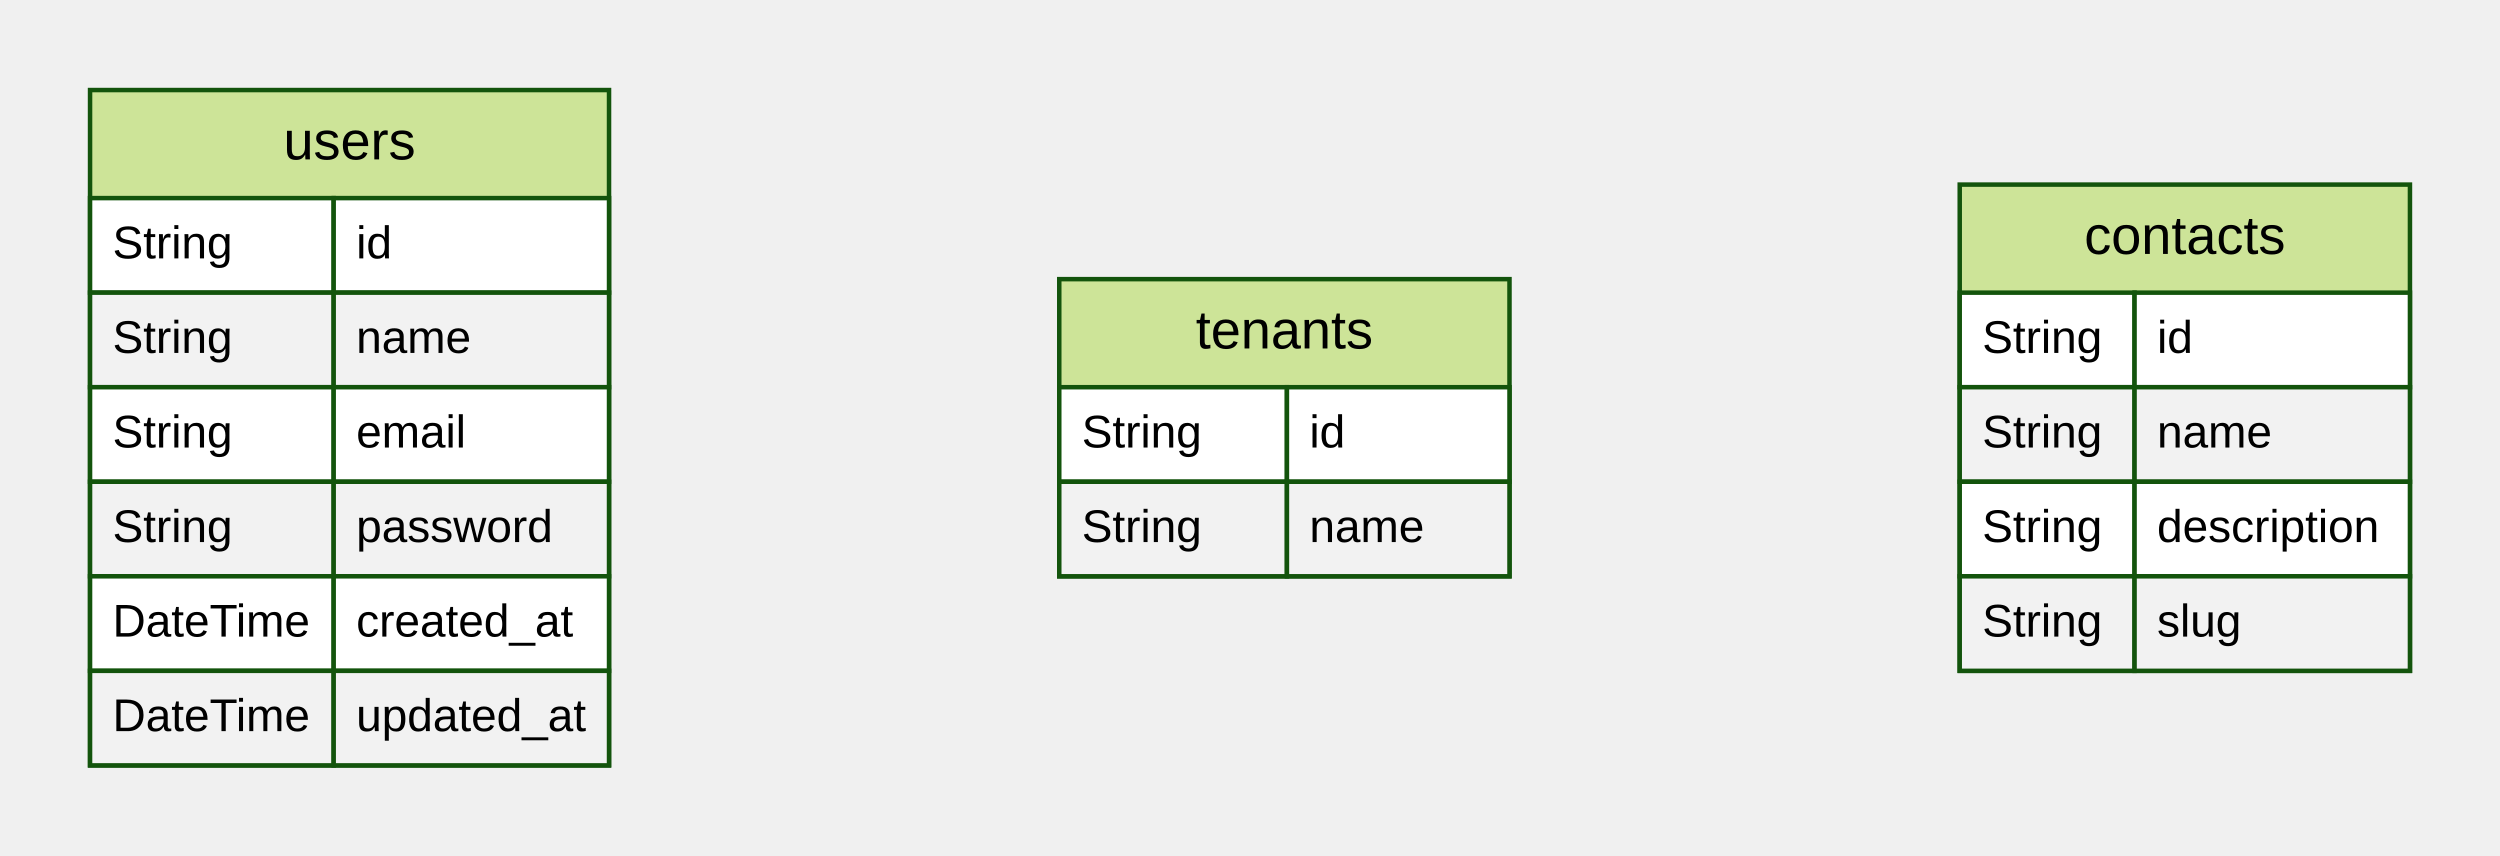
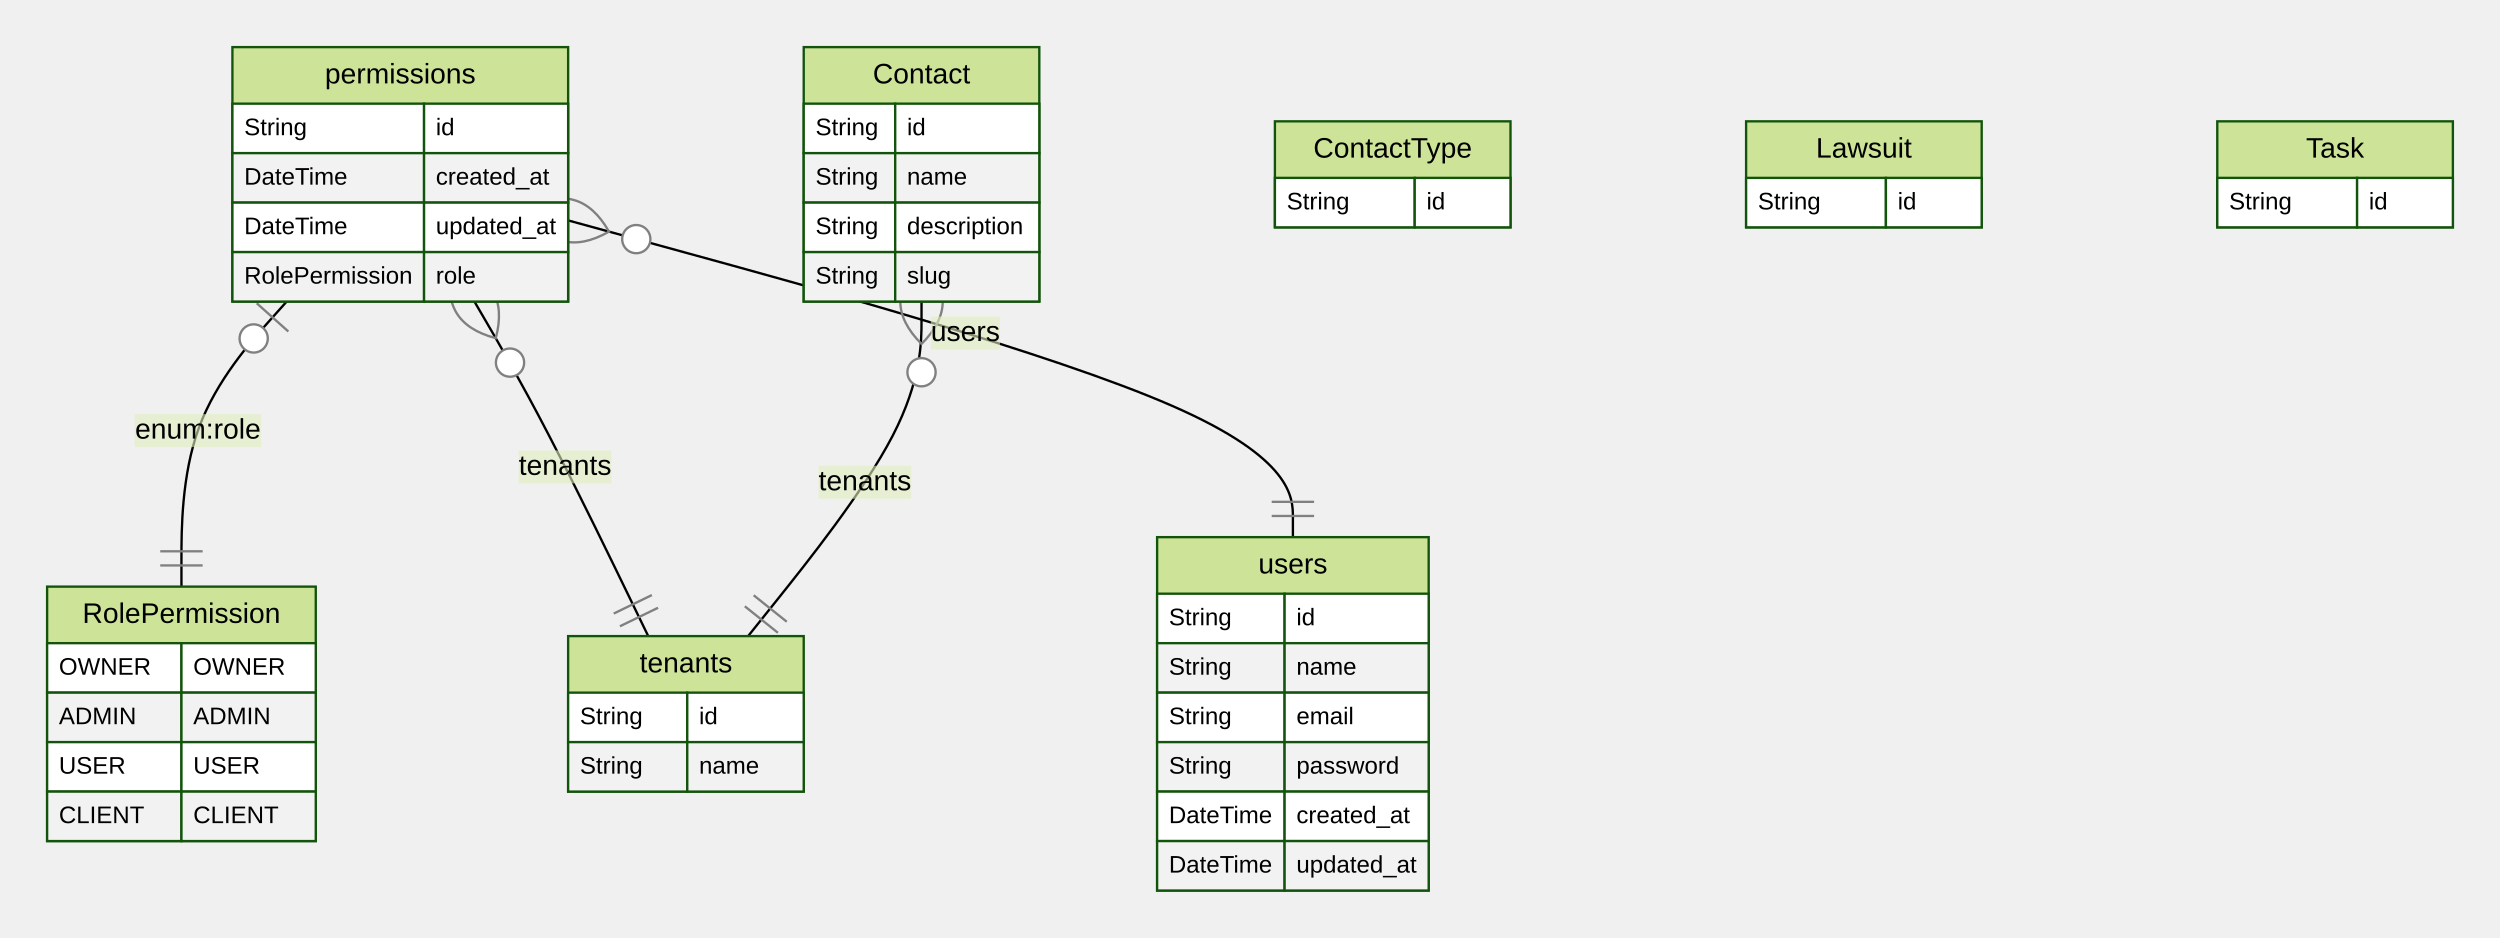
- <svg xmlns="http://www.w3.org/2000/svg" id="mermaid-0" width="100%" height="190" style="max-width: 555.27px; background-color: white;" viewBox="0 0 555.27 190">
+ <svg xmlns="http://www.w3.org/2000/svg" id="mermaid-0" width="100%" height="398" style="max-width: 1061.15px; background-color: white;" viewBox="0 0 1061.149 398">
  <style>#mermaid-0 {font-family:"trebuchet ms",verdana,arial,sans-serif;font-size:16px;fill:#000000;}#mermaid-0 .error-icon{fill:#552222;}#mermaid-0 .error-text{fill:#552222;stroke:#552222;}#mermaid-0 .edge-thickness-normal{stroke-width:2px;}#mermaid-0 .edge-thickness-thick{stroke-width:3.5px;}#mermaid-0 .edge-pattern-solid{stroke-dasharray:0;}#mermaid-0 .edge-pattern-dashed{stroke-dasharray:3;}#mermaid-0 .edge-pattern-dotted{stroke-dasharray:2;}#mermaid-0 .marker{fill:#000000;stroke:#000000;}#mermaid-0 .marker.cross{stroke:#000000;}#mermaid-0 svg{font-family:"trebuchet ms",verdana,arial,sans-serif;font-size:16px;}#mermaid-0 .entityBox{fill:#cde498;stroke:#13540c;}#mermaid-0 .attributeBoxOdd{fill:#ffffff;stroke:#13540c;}#mermaid-0 .attributeBoxEven{fill:#f2f2f2;stroke:#13540c;}#mermaid-0 .relationshipLabelBox{fill:hsl(78.158, 58.462%, 84.51%);opacity:0.7;background-color:hsl(78.158, 58.462%, 84.51%);}#mermaid-0 .relationshipLabelBox rect{opacity:0.5;}#mermaid-0 .relationshipLine{stroke:#000000;}#mermaid-0 :root{--mermaid-font-family:"trebuchet ms",verdana,arial,sans-serif;}</style>
  <g />
  <defs>
    <marker id="ONLY_ONE_START" refX="0" refY="9" markerWidth="18" markerHeight="18" orient="auto">
      <path stroke="gray" fill="none" d="M9,0 L9,18 M15,0 L15,18" />
    </marker>
  </defs>
  <defs>
    <marker id="ONLY_ONE_END" refX="18" refY="9" markerWidth="18" markerHeight="18" orient="auto">
      <path stroke="gray" fill="none" d="M3,0 L3,18 M9,0 L9,18" />
    </marker>
  </defs>
  <defs>
    <marker id="ZERO_OR_ONE_START" refX="0" refY="9" markerWidth="30" markerHeight="18" orient="auto">
      <circle stroke="gray" fill="white" cx="21" cy="9" r="6" />
      <path stroke="gray" fill="none" d="M9,0 L9,18" />
    </marker>
  </defs>
  <defs>
    <marker id="ZERO_OR_ONE_END" refX="30" refY="9" markerWidth="30" markerHeight="18" orient="auto">
      <circle stroke="gray" fill="white" cx="9" cy="9" r="6" />
      <path stroke="gray" fill="none" d="M21,0 L21,18" />
    </marker>
  </defs>
  <defs>
    <marker id="ONE_OR_MORE_START" refX="18" refY="18" markerWidth="45" markerHeight="36" orient="auto">
      <path stroke="gray" fill="none" d="M0,18 Q 18,0 36,18 Q 18,36 0,18 M42,9 L42,27" />
    </marker>
  </defs>
  <defs>
    <marker id="ONE_OR_MORE_END" refX="27" refY="18" markerWidth="45" markerHeight="36" orient="auto">
      <path stroke="gray" fill="none" d="M3,9 L3,27 M9,18 Q27,0 45,18 Q27,36 9,18" />
    </marker>
  </defs>
  <defs>
    <marker id="ZERO_OR_MORE_START" refX="18" refY="18" markerWidth="57" markerHeight="36" orient="auto">
      <circle stroke="gray" fill="white" cx="48" cy="18" r="6" />
      <path stroke="gray" fill="none" d="M0,18 Q18,0 36,18 Q18,36 0,18" />
    </marker>
  </defs>
  <defs>
    <marker id="ZERO_OR_MORE_END" refX="39" refY="18" markerWidth="57" markerHeight="36" orient="auto">
      <circle stroke="gray" fill="white" cx="9" cy="18" r="6" />
      <path stroke="gray" fill="none" d="M21,18 Q39,0 57,18 Q39,36 21,18" />
    </marker>
  </defs>
-   <g id="users" transform="translate(20,20 )">
+   <path class="er relationshipLine" d="M121.671,128L114.228,136.333C106.786,144.667,91.901,161.333,84.458,181.5C77.016,201.667,77.016,225.333,77.016,237.167L77.016,249" stroke="gray" fill="none" marker-end="url(#ONLY_ONE_END)" marker-start="url(#ZERO_OR_ONE_START)" />
+   <path class="er relationshipLine" d="M201.377,128L206.235,136.333C211.092,144.667,220.808,161.333,233.102,185C245.397,208.667,260.27,239.333,267.707,254.667L275.144,270" stroke="gray" fill="none" marker-end="url(#ONLY_ONE_END)" marker-start="url(#ZERO_OR_MORE_START)" />
+   <path class="er relationshipLine" d="M241.149,93.557L292.421,107.631C343.694,121.705,446.239,149.852,497.511,172.26C548.784,194.667,548.784,211.333,548.784,219.667L548.784,228" stroke="gray" fill="none" marker-end="url(#ONLY_ONE_END)" marker-start="url(#ZERO_OR_MORE_START)" />
+   <path class="er relationshipLine" d="M391.149,128L391.149,136.333C391.149,144.667,391.149,161.333,378.882,185C366.615,208.667,342.082,239.333,329.815,254.667L317.549,270" stroke="gray" fill="none" marker-end="url(#ONLY_ONE_END)" marker-start="url(#ZERO_OR_MORE_START)" />
+   <g id="RolePermission" transform="translate(20,249 )">
+     <rect class="er entityBox" fill="honeydew" fill-opacity="100%" stroke="gray" x="0" y="0" width="114.031" height="108" />
+     <text class="er entityLabel" id="entity-RolePermission" x="0" y="0" dominant-baseline="middle" text-anchor="middle" style="font-family: &quot;trebuchet ms&quot;, verdana, arial, sans-serif;; font-size: 12px" transform="translate(57.01562,12)">RolePermission</text>
+     <rect class="er attributeBoxOdd" fill="honeydew" fill-opacity="100%" stroke="gray" x="0" y="24" width="57.016" height="21" />
+     <text class="er entityLabel" id="entity-RolePermission-attr-1-type" x="0" y="0" dominant-baseline="middle" text-anchor="left" style="font-family: &quot;trebuchet ms&quot;, verdana, arial, sans-serif;; font-size: 10.2px" transform="translate(5,34.5)">OWNER</text>
+     <rect class="er attributeBoxOdd" fill="honeydew" fill-opacity="100%" stroke="gray" x="57.016" y="24" width="57.016" height="21" />
+     <text class="er entityLabel" id="entity-RolePermission-attr-1-name" x="0" y="0" dominant-baseline="middle" text-anchor="left" style="font-family: &quot;trebuchet ms&quot;, verdana, arial, sans-serif;; font-size: 10.2px" transform="translate(62.01562,34.5)">OWNER</text>
+     <rect class="er attributeBoxEven" fill="honeydew" fill-opacity="100%" stroke="gray" x="0" y="45" width="57.016" height="21" />
+     <text class="er entityLabel" id="entity-RolePermission-attr-2-type" x="0" y="0" dominant-baseline="middle" text-anchor="left" style="font-family: &quot;trebuchet ms&quot;, verdana, arial, sans-serif;; font-size: 10.2px" transform="translate(5,55.5)">ADMIN</text>
+     <rect class="er attributeBoxEven" fill="honeydew" fill-opacity="100%" stroke="gray" x="57.016" y="45" width="57.016" height="21" />
+     <text class="er entityLabel" id="entity-RolePermission-attr-2-name" x="0" y="0" dominant-baseline="middle" text-anchor="left" style="font-family: &quot;trebuchet ms&quot;, verdana, arial, sans-serif;; font-size: 10.2px" transform="translate(62.01562,55.5)">ADMIN</text>
+     <rect class="er attributeBoxOdd" fill="honeydew" fill-opacity="100%" stroke="gray" x="0" y="66" width="57.016" height="21" />
+     <text class="er entityLabel" id="entity-RolePermission-attr-3-type" x="0" y="0" dominant-baseline="middle" text-anchor="left" style="font-family: &quot;trebuchet ms&quot;, verdana, arial, sans-serif;; font-size: 10.2px" transform="translate(5,76.5)">USER</text>
+     <rect class="er attributeBoxOdd" fill="honeydew" fill-opacity="100%" stroke="gray" x="57.016" y="66" width="57.016" height="21" />
+     <text class="er entityLabel" id="entity-RolePermission-attr-3-name" x="0" y="0" dominant-baseline="middle" text-anchor="left" style="font-family: &quot;trebuchet ms&quot;, verdana, arial, sans-serif;; font-size: 10.2px" transform="translate(62.01562,76.5)">USER</text>
+     <rect class="er attributeBoxEven" fill="honeydew" fill-opacity="100%" stroke="gray" x="0" y="87" width="57.016" height="21" />
+     <text class="er entityLabel" id="entity-RolePermission-attr-4-type" x="0" y="0" dominant-baseline="middle" text-anchor="left" style="font-family: &quot;trebuchet ms&quot;, verdana, arial, sans-serif;; font-size: 10.2px" transform="translate(5,97.5)">CLIENT</text>
+     <rect class="er attributeBoxEven" fill="honeydew" fill-opacity="100%" stroke="gray" x="57.016" y="87" width="57.016" height="21" />
+     <text class="er entityLabel" id="entity-RolePermission-attr-4-name" x="0" y="0" dominant-baseline="middle" text-anchor="left" style="font-family: &quot;trebuchet ms&quot;, verdana, arial, sans-serif;; font-size: 10.2px" transform="translate(62.01562,97.5)">CLIENT</text>
+   </g>
+   <g id="permissions" transform="translate(98.648,20 )">
+     <rect class="er entityBox" fill="honeydew" fill-opacity="100%" stroke="gray" x="0" y="0" width="142.501" height="108" />
+     <text class="er entityLabel" id="entity-permissions" x="0" y="0" dominant-baseline="middle" text-anchor="middle" style="font-family: &quot;trebuchet ms&quot;, verdana, arial, sans-serif;; font-size: 12px" transform="translate(71.25029,12)">permissions</text>
+     <rect class="er attributeBoxOdd" fill="honeydew" fill-opacity="100%" stroke="gray" x="0" y="24" width="81.344" height="21" />
+     <text class="er entityLabel" id="entity-permissions-attr-1-type" x="0" y="0" dominant-baseline="middle" text-anchor="left" style="font-family: &quot;trebuchet ms&quot;, verdana, arial, sans-serif;; font-size: 10.2px" transform="translate(5,34.5)">String</text>
+     <rect class="er attributeBoxOdd" fill="honeydew" fill-opacity="100%" stroke="gray" x="81.344" y="24" width="61.157" height="21" />
+     <text class="er entityLabel" id="entity-permissions-attr-1-name" x="0" y="0" dominant-baseline="middle" text-anchor="left" style="font-family: &quot;trebuchet ms&quot;, verdana, arial, sans-serif;; font-size: 10.2px" transform="translate(86.34375,34.5)">id</text>
+     <rect class="er attributeBoxEven" fill="honeydew" fill-opacity="100%" stroke="gray" x="0" y="45" width="81.344" height="21" />
+     <text class="er entityLabel" id="entity-permissions-attr-2-type" x="0" y="0" dominant-baseline="middle" text-anchor="left" style="font-family: &quot;trebuchet ms&quot;, verdana, arial, sans-serif;; font-size: 10.2px" transform="translate(5,55.5)">DateTime</text>
+     <rect class="er attributeBoxEven" fill="honeydew" fill-opacity="100%" stroke="gray" x="81.344" y="45" width="61.157" height="21" />
+     <text class="er entityLabel" id="entity-permissions-attr-2-name" x="0" y="0" dominant-baseline="middle" text-anchor="left" style="font-family: &quot;trebuchet ms&quot;, verdana, arial, sans-serif;; font-size: 10.2px" transform="translate(86.34375,55.5)">created_at</text>
+     <rect class="er attributeBoxOdd" fill="honeydew" fill-opacity="100%" stroke="gray" x="0" y="66" width="81.344" height="21" />
+     <text class="er entityLabel" id="entity-permissions-attr-3-type" x="0" y="0" dominant-baseline="middle" text-anchor="left" style="font-family: &quot;trebuchet ms&quot;, verdana, arial, sans-serif;; font-size: 10.2px" transform="translate(5,76.5)">DateTime</text>
+     <rect class="er attributeBoxOdd" fill="honeydew" fill-opacity="100%" stroke="gray" x="81.344" y="66" width="61.157" height="21" />
+     <text class="er entityLabel" id="entity-permissions-attr-3-name" x="0" y="0" dominant-baseline="middle" text-anchor="left" style="font-family: &quot;trebuchet ms&quot;, verdana, arial, sans-serif;; font-size: 10.2px" transform="translate(86.34375,76.5)">updated_at</text>
+     <rect class="er attributeBoxEven" fill="honeydew" fill-opacity="100%" stroke="gray" x="0" y="87" width="81.344" height="21" />
+     <text class="er entityLabel" id="entity-permissions-attr-4-type" x="0" y="0" dominant-baseline="middle" text-anchor="left" style="font-family: &quot;trebuchet ms&quot;, verdana, arial, sans-serif;; font-size: 10.2px" transform="translate(5,97.5)">RolePermission</text>
+     <rect class="er attributeBoxEven" fill="honeydew" fill-opacity="100%" stroke="gray" x="81.344" y="87" width="61.157" height="21" />
+     <text class="er entityLabel" id="entity-permissions-attr-4-name" x="0" y="0" dominant-baseline="middle" text-anchor="left" style="font-family: &quot;trebuchet ms&quot;, verdana, arial, sans-serif;; font-size: 10.2px" transform="translate(86.34375,97.5)">role</text>
+   </g>
+   <g id="users" transform="translate(491.1486,228 )">
    <rect class="er entityBox" fill="honeydew" fill-opacity="100%" stroke="gray" x="0" y="0" width="115.27" height="150" />
    <text class="er entityLabel" id="entity-users" x="0" y="0" dominant-baseline="middle" text-anchor="middle" style="font-family: &quot;trebuchet ms&quot;, verdana, arial, sans-serif;; font-size: 12px" transform="translate(57.63498,12)">users</text>
    <rect class="er attributeBoxOdd" fill="honeydew" fill-opacity="100%" stroke="gray" x="0" y="24" width="54.113" height="21" />
    <text class="er entityLabel" id="entity-users-attr-1-type" x="0" y="0" dominant-baseline="middle" text-anchor="left" style="font-family: &quot;trebuchet ms&quot;, verdana, arial, sans-serif;; font-size: 10.2px" transform="translate(5,34.5)">String</text>
    <rect class="er attributeBoxOdd" fill="honeydew" fill-opacity="100%" stroke="gray" x="54.113" y="24" width="61.157" height="21" />
    <text class="er entityLabel" id="entity-users-attr-1-name" x="0" y="0" dominant-baseline="middle" text-anchor="left" style="font-family: &quot;trebuchet ms&quot;, verdana, arial, sans-serif;; font-size: 10.2px" transform="translate(59.11313,34.5)">id</text>
    <rect class="er attributeBoxEven" fill="honeydew" fill-opacity="100%" stroke="gray" x="0" y="45" width="54.113" height="21" />
    <text class="er entityLabel" id="entity-users-attr-2-type" x="0" y="0" dominant-baseline="middle" text-anchor="left" style="font-family: &quot;trebuchet ms&quot;, verdana, arial, sans-serif;; font-size: 10.2px" transform="translate(5,55.5)">String</text>
    <rect class="er attributeBoxEven" fill="honeydew" fill-opacity="100%" stroke="gray" x="54.113" y="45" width="61.157" height="21" />
    <text class="er entityLabel" id="entity-users-attr-2-name" x="0" y="0" dominant-baseline="middle" text-anchor="left" style="font-family: &quot;trebuchet ms&quot;, verdana, arial, sans-serif;; font-size: 10.2px" transform="translate(59.11313,55.5)">name</text>
    <rect class="er attributeBoxOdd" fill="honeydew" fill-opacity="100%" stroke="gray" x="0" y="66" width="54.113" height="21" />
    <text class="er entityLabel" id="entity-users-attr-3-type" x="0" y="0" dominant-baseline="middle" text-anchor="left" style="font-family: &quot;trebuchet ms&quot;, verdana, arial, sans-serif;; font-size: 10.2px" transform="translate(5,76.5)">String</text>
    <rect class="er attributeBoxOdd" fill="honeydew" fill-opacity="100%" stroke="gray" x="54.113" y="66" width="61.157" height="21" />
    <text class="er entityLabel" id="entity-users-attr-3-name" x="0" y="0" dominant-baseline="middle" text-anchor="left" style="font-family: &quot;trebuchet ms&quot;, verdana, arial, sans-serif;; font-size: 10.2px" transform="translate(59.11313,76.5)">email</text>
    <rect class="er attributeBoxEven" fill="honeydew" fill-opacity="100%" stroke="gray" x="0" y="87" width="54.113" height="21" />
    <text class="er entityLabel" id="entity-users-attr-4-type" x="0" y="0" dominant-baseline="middle" text-anchor="left" style="font-family: &quot;trebuchet ms&quot;, verdana, arial, sans-serif;; font-size: 10.2px" transform="translate(5,97.5)">String</text>
    <rect class="er attributeBoxEven" fill="honeydew" fill-opacity="100%" stroke="gray" x="54.113" y="87" width="61.157" height="21" />
    <text class="er entityLabel" id="entity-users-attr-4-name" x="0" y="0" dominant-baseline="middle" text-anchor="left" style="font-family: &quot;trebuchet ms&quot;, verdana, arial, sans-serif;; font-size: 10.2px" transform="translate(59.11313,97.5)">password</text>
    <rect class="er attributeBoxOdd" fill="honeydew" fill-opacity="100%" stroke="gray" x="0" y="108" width="54.113" height="21" />
    <text class="er entityLabel" id="entity-users-attr-5-type" x="0" y="0" dominant-baseline="middle" text-anchor="left" style="font-family: &quot;trebuchet ms&quot;, verdana, arial, sans-serif;; font-size: 10.2px" transform="translate(5,118.5)">DateTime</text>
    <rect class="er attributeBoxOdd" fill="honeydew" fill-opacity="100%" stroke="gray" x="54.113" y="108" width="61.157" height="21" />
    <text class="er entityLabel" id="entity-users-attr-5-name" x="0" y="0" dominant-baseline="middle" text-anchor="left" style="font-family: &quot;trebuchet ms&quot;, verdana, arial, sans-serif;; font-size: 10.2px" transform="translate(59.11313,118.5)">created_at</text>
    <rect class="er attributeBoxEven" fill="honeydew" fill-opacity="100%" stroke="gray" x="0" y="129" width="54.113" height="21" />
    <text class="er entityLabel" id="entity-users-attr-6-type" x="0" y="0" dominant-baseline="middle" text-anchor="left" style="font-family: &quot;trebuchet ms&quot;, verdana, arial, sans-serif;; font-size: 10.2px" transform="translate(5,139.5)">DateTime</text>
    <rect class="er attributeBoxEven" fill="honeydew" fill-opacity="100%" stroke="gray" x="54.113" y="129" width="61.157" height="21" />
    <text class="er entityLabel" id="entity-users-attr-6-name" x="0" y="0" dominant-baseline="middle" text-anchor="left" style="font-family: &quot;trebuchet ms&quot;, verdana, arial, sans-serif;; font-size: 10.2px" transform="translate(59.11313,139.5)">updated_at</text>
  </g>
-   <g id="tenants" transform="translate(235.27,62 )">
+   <g id="tenants" transform="translate(241.1486,270 )">
    <rect class="er entityBox" fill="honeydew" fill-opacity="100%" stroke="gray" x="0" y="0" width="100" height="66" />
    <text class="er entityLabel" id="entity-tenants" x="0" y="0" dominant-baseline="middle" text-anchor="middle" style="font-family: &quot;trebuchet ms&quot;, verdana, arial, sans-serif;; font-size: 12px" transform="translate(50,12)">tenants</text>
    <rect class="er attributeBoxOdd" fill="honeydew" fill-opacity="100%" stroke="gray" x="0" y="24" width="50.565" height="21" />
    <text class="er entityLabel" id="entity-tenants-attr-1-type" x="0" y="0" dominant-baseline="middle" text-anchor="left" style="font-family: &quot;trebuchet ms&quot;, verdana, arial, sans-serif;; font-size: 10.2px" transform="translate(5,34.5)">String</text>
    <rect class="er attributeBoxOdd" fill="honeydew" fill-opacity="100%" stroke="gray" x="50.565" y="24" width="49.435" height="21" />
    <text class="er entityLabel" id="entity-tenants-attr-1-name" x="0" y="0" dominant-baseline="middle" text-anchor="left" style="font-family: &quot;trebuchet ms&quot;, verdana, arial, sans-serif;; font-size: 10.2px" transform="translate(55.56459,34.5)">id</text>
    <rect class="er attributeBoxEven" fill="honeydew" fill-opacity="100%" stroke="gray" x="0" y="45" width="50.565" height="21" />
    <text class="er entityLabel" id="entity-tenants-attr-2-type" x="0" y="0" dominant-baseline="middle" text-anchor="left" style="font-family: &quot;trebuchet ms&quot;, verdana, arial, sans-serif;; font-size: 10.2px" transform="translate(5,55.5)">String</text>
    <rect class="er attributeBoxEven" fill="honeydew" fill-opacity="100%" stroke="gray" x="50.565" y="45" width="49.435" height="21" />
    <text class="er entityLabel" id="entity-tenants-attr-2-name" x="0" y="0" dominant-baseline="middle" text-anchor="left" style="font-family: &quot;trebuchet ms&quot;, verdana, arial, sans-serif;; font-size: 10.2px" transform="translate(55.56459,55.5)">name</text>
  </g>
-   <g id="contacts" transform="translate(435.27,41 )">
+   <g id="Contact" transform="translate(341.1486,20 )">
    <rect class="er entityBox" fill="honeydew" fill-opacity="100%" stroke="gray" x="0" y="0" width="100" height="108" />
-     <text class="er entityLabel" id="entity-contacts" x="0" y="0" dominant-baseline="middle" text-anchor="middle" style="font-family: &quot;trebuchet ms&quot;, verdana, arial, sans-serif;; font-size: 12px" transform="translate(50,12)">contacts</text>
+     <text class="er entityLabel" id="entity-Contact" x="0" y="0" dominant-baseline="middle" text-anchor="middle" style="font-family: &quot;trebuchet ms&quot;, verdana, arial, sans-serif;; font-size: 12px" transform="translate(50,12)">Contact</text>
    <rect class="er attributeBoxOdd" fill="honeydew" fill-opacity="100%" stroke="gray" x="0" y="24" width="38.833" height="21" />
-     <text class="er entityLabel" id="entity-contacts-attr-1-type" x="0" y="0" dominant-baseline="middle" text-anchor="left" style="font-family: &quot;trebuchet ms&quot;, verdana, arial, sans-serif;; font-size: 10.2px" transform="translate(5,34.5)">String</text>
+     <text class="er entityLabel" id="entity-Contact-attr-1-type" x="0" y="0" dominant-baseline="middle" text-anchor="left" style="font-family: &quot;trebuchet ms&quot;, verdana, arial, sans-serif;; font-size: 10.2px" transform="translate(5,34.5)">String</text>
    <rect class="er attributeBoxOdd" fill="honeydew" fill-opacity="100%" stroke="gray" x="38.833" y="24" width="61.167" height="21" />
-     <text class="er entityLabel" id="entity-contacts-attr-1-name" x="0" y="0" dominant-baseline="middle" text-anchor="left" style="font-family: &quot;trebuchet ms&quot;, verdana, arial, sans-serif;; font-size: 10.2px" transform="translate(43.8329,34.5)">id</text>
+     <text class="er entityLabel" id="entity-Contact-attr-1-name" x="0" y="0" dominant-baseline="middle" text-anchor="left" style="font-family: &quot;trebuchet ms&quot;, verdana, arial, sans-serif;; font-size: 10.2px" transform="translate(43.8329,34.5)">id</text>
    <rect class="er attributeBoxEven" fill="honeydew" fill-opacity="100%" stroke="gray" x="0" y="45" width="38.833" height="21" />
-     <text class="er entityLabel" id="entity-contacts-attr-2-type" x="0" y="0" dominant-baseline="middle" text-anchor="left" style="font-family: &quot;trebuchet ms&quot;, verdana, arial, sans-serif;; font-size: 10.2px" transform="translate(5,55.5)">String</text>
+     <text class="er entityLabel" id="entity-Contact-attr-2-type" x="0" y="0" dominant-baseline="middle" text-anchor="left" style="font-family: &quot;trebuchet ms&quot;, verdana, arial, sans-serif;; font-size: 10.2px" transform="translate(5,55.5)">String</text>
    <rect class="er attributeBoxEven" fill="honeydew" fill-opacity="100%" stroke="gray" x="38.833" y="45" width="61.167" height="21" />
-     <text class="er entityLabel" id="entity-contacts-attr-2-name" x="0" y="0" dominant-baseline="middle" text-anchor="left" style="font-family: &quot;trebuchet ms&quot;, verdana, arial, sans-serif;; font-size: 10.2px" transform="translate(43.8329,55.5)">name</text>
+     <text class="er entityLabel" id="entity-Contact-attr-2-name" x="0" y="0" dominant-baseline="middle" text-anchor="left" style="font-family: &quot;trebuchet ms&quot;, verdana, arial, sans-serif;; font-size: 10.2px" transform="translate(43.8329,55.5)">name</text>
    <rect class="er attributeBoxOdd" fill="honeydew" fill-opacity="100%" stroke="gray" x="0" y="66" width="38.833" height="21" />
-     <text class="er entityLabel" id="entity-contacts-attr-3-type" x="0" y="0" dominant-baseline="middle" text-anchor="left" style="font-family: &quot;trebuchet ms&quot;, verdana, arial, sans-serif;; font-size: 10.2px" transform="translate(5,76.5)">String</text>
+     <text class="er entityLabel" id="entity-Contact-attr-3-type" x="0" y="0" dominant-baseline="middle" text-anchor="left" style="font-family: &quot;trebuchet ms&quot;, verdana, arial, sans-serif;; font-size: 10.2px" transform="translate(5,76.5)">String</text>
    <rect class="er attributeBoxOdd" fill="honeydew" fill-opacity="100%" stroke="gray" x="38.833" y="66" width="61.167" height="21" />
-     <text class="er entityLabel" id="entity-contacts-attr-3-name" x="0" y="0" dominant-baseline="middle" text-anchor="left" style="font-family: &quot;trebuchet ms&quot;, verdana, arial, sans-serif;; font-size: 10.2px" transform="translate(43.8329,76.5)">description</text>
+     <text class="er entityLabel" id="entity-Contact-attr-3-name" x="0" y="0" dominant-baseline="middle" text-anchor="left" style="font-family: &quot;trebuchet ms&quot;, verdana, arial, sans-serif;; font-size: 10.2px" transform="translate(43.8329,76.5)">description</text>
    <rect class="er attributeBoxEven" fill="honeydew" fill-opacity="100%" stroke="gray" x="0" y="87" width="38.833" height="21" />
-     <text class="er entityLabel" id="entity-contacts-attr-4-type" x="0" y="0" dominant-baseline="middle" text-anchor="left" style="font-family: &quot;trebuchet ms&quot;, verdana, arial, sans-serif;; font-size: 10.2px" transform="translate(5,97.5)">String</text>
+     <text class="er entityLabel" id="entity-Contact-attr-4-type" x="0" y="0" dominant-baseline="middle" text-anchor="left" style="font-family: &quot;trebuchet ms&quot;, verdana, arial, sans-serif;; font-size: 10.2px" transform="translate(5,97.5)">String</text>
    <rect class="er attributeBoxEven" fill="honeydew" fill-opacity="100%" stroke="gray" x="38.833" y="87" width="61.167" height="21" />
-     <text class="er entityLabel" id="entity-contacts-attr-4-name" x="0" y="0" dominant-baseline="middle" text-anchor="left" style="font-family: &quot;trebuchet ms&quot;, verdana, arial, sans-serif;; font-size: 10.2px" transform="translate(43.8329,97.5)">slug</text>
+     <text class="er entityLabel" id="entity-Contact-attr-4-name" x="0" y="0" dominant-baseline="middle" text-anchor="left" style="font-family: &quot;trebuchet ms&quot;, verdana, arial, sans-serif;; font-size: 10.2px" transform="translate(43.8329,97.5)">slug</text>
  </g>
+   <g id="ContactType" transform="translate(541.1486,51.5 )">
+     <rect class="er entityBox" fill="honeydew" fill-opacity="100%" stroke="gray" x="0" y="0" width="100" height="45" />
+     <text class="er entityLabel" id="entity-ContactType" x="0" y="0" dominant-baseline="middle" text-anchor="middle" style="font-family: &quot;trebuchet ms&quot;, verdana, arial, sans-serif;; font-size: 12px" transform="translate(50,12)">ContactType</text>
+     <rect class="er attributeBoxOdd" fill="honeydew" fill-opacity="100%" stroke="gray" x="0" y="24" width="59.342" height="21" />
+     <text class="er entityLabel" id="entity-ContactType-attr-1-type" x="0" y="0" dominant-baseline="middle" text-anchor="left" style="font-family: &quot;trebuchet ms&quot;, verdana, arial, sans-serif;; font-size: 10.2px" transform="translate(5,34.5)">String</text>
+     <rect class="er attributeBoxOdd" fill="honeydew" fill-opacity="100%" stroke="gray" x="59.342" y="24" width="40.658" height="21" />
+     <text class="er entityLabel" id="entity-ContactType-attr-1-name" x="0" y="0" dominant-baseline="middle" text-anchor="left" style="font-family: &quot;trebuchet ms&quot;, verdana, arial, sans-serif;; font-size: 10.2px" transform="translate(64.34186,34.5)">id</text>
+   </g>
+   <g id="Lawsuit" transform="translate(741.1486,51.5 )">
+     <rect class="er entityBox" fill="honeydew" fill-opacity="100%" stroke="gray" x="0" y="0" width="100" height="45" />
+     <text class="er entityLabel" id="entity-Lawsuit" x="0" y="0" dominant-baseline="middle" text-anchor="middle" style="font-family: &quot;trebuchet ms&quot;, verdana, arial, sans-serif;; font-size: 12px" transform="translate(50,12)">Lawsuit</text>
+     <rect class="er attributeBoxOdd" fill="honeydew" fill-opacity="100%" stroke="gray" x="0" y="24" width="59.342" height="21" />
+     <text class="er entityLabel" id="entity-Lawsuit-attr-1-type" x="0" y="0" dominant-baseline="middle" text-anchor="left" style="font-family: &quot;trebuchet ms&quot;, verdana, arial, sans-serif;; font-size: 10.2px" transform="translate(5,34.5)">String</text>
+     <rect class="er attributeBoxOdd" fill="honeydew" fill-opacity="100%" stroke="gray" x="59.342" y="24" width="40.658" height="21" />
+     <text class="er entityLabel" id="entity-Lawsuit-attr-1-name" x="0" y="0" dominant-baseline="middle" text-anchor="left" style="font-family: &quot;trebuchet ms&quot;, verdana, arial, sans-serif;; font-size: 10.2px" transform="translate(64.34186,34.5)">id</text>
+   </g>
+   <g id="Task" transform="translate(941.1486,51.5 )">
+     <rect class="er entityBox" fill="honeydew" fill-opacity="100%" stroke="gray" x="0" y="0" width="100" height="45" />
+     <text class="er entityLabel" id="entity-Task" x="0" y="0" dominant-baseline="middle" text-anchor="middle" style="font-family: &quot;trebuchet ms&quot;, verdana, arial, sans-serif;; font-size: 12px" transform="translate(50,12)">Task</text>
+     <rect class="er attributeBoxOdd" fill="honeydew" fill-opacity="100%" stroke="gray" x="0" y="24" width="59.342" height="21" />
+     <text class="er entityLabel" id="entity-Task-attr-1-type" x="0" y="0" dominant-baseline="middle" text-anchor="left" style="font-family: &quot;trebuchet ms&quot;, verdana, arial, sans-serif;; font-size: 10.2px" transform="translate(5,34.5)">String</text>
+     <rect class="er attributeBoxOdd" fill="honeydew" fill-opacity="100%" stroke="gray" x="59.342" y="24" width="40.658" height="21" />
+     <text class="er entityLabel" id="entity-Task-attr-1-name" x="0" y="0" dominant-baseline="middle" text-anchor="left" style="font-family: &quot;trebuchet ms&quot;, verdana, arial, sans-serif;; font-size: 10.2px" transform="translate(64.34186,34.5)">id</text>
+   </g>
+   <rect class="er relationshipLabelBox" x="57.158" y="175.768" width="53.688" height="14" fill="white" fill-opacity="85%" />
+   <text class="er relationshipLabel" id="rel1" x="84.002" y="182.768" text-anchor="middle" dominant-baseline="middle" style="font-family: &quot;trebuchet ms&quot;, verdana, arial, sans-serif;; font-size: 12px">enum:role</text>
+   <rect class="er relationshipLabelBox" x="220.163" y="191.166" width="39.375" height="14" fill="white" fill-opacity="85%" />
+   <text class="er relationshipLabel" id="rel2" x="239.85" y="198.166" text-anchor="middle" dominant-baseline="middle" style="font-family: &quot;trebuchet ms&quot;, verdana, arial, sans-serif;; font-size: 12px">tenants</text>
+   <rect class="er relationshipLabelBox" x="395.084" y="134.335" width="29.344" height="14" fill="white" fill-opacity="85%" />
+   <text class="er relationshipLabel" id="rel3" x="409.756" y="141.335" text-anchor="middle" dominant-baseline="middle" style="font-family: &quot;trebuchet ms&quot;, verdana, arial, sans-serif;; font-size: 12px">users</text>
+   <rect class="er relationshipLabelBox" x="347.432" y="197.696" width="39.375" height="14" fill="white" fill-opacity="85%" />
+   <text class="er relationshipLabel" id="rel4" x="367.119" y="204.696" text-anchor="middle" dominant-baseline="middle" style="font-family: &quot;trebuchet ms&quot;, verdana, arial, sans-serif;; font-size: 12px">tenants</text>
</svg>
